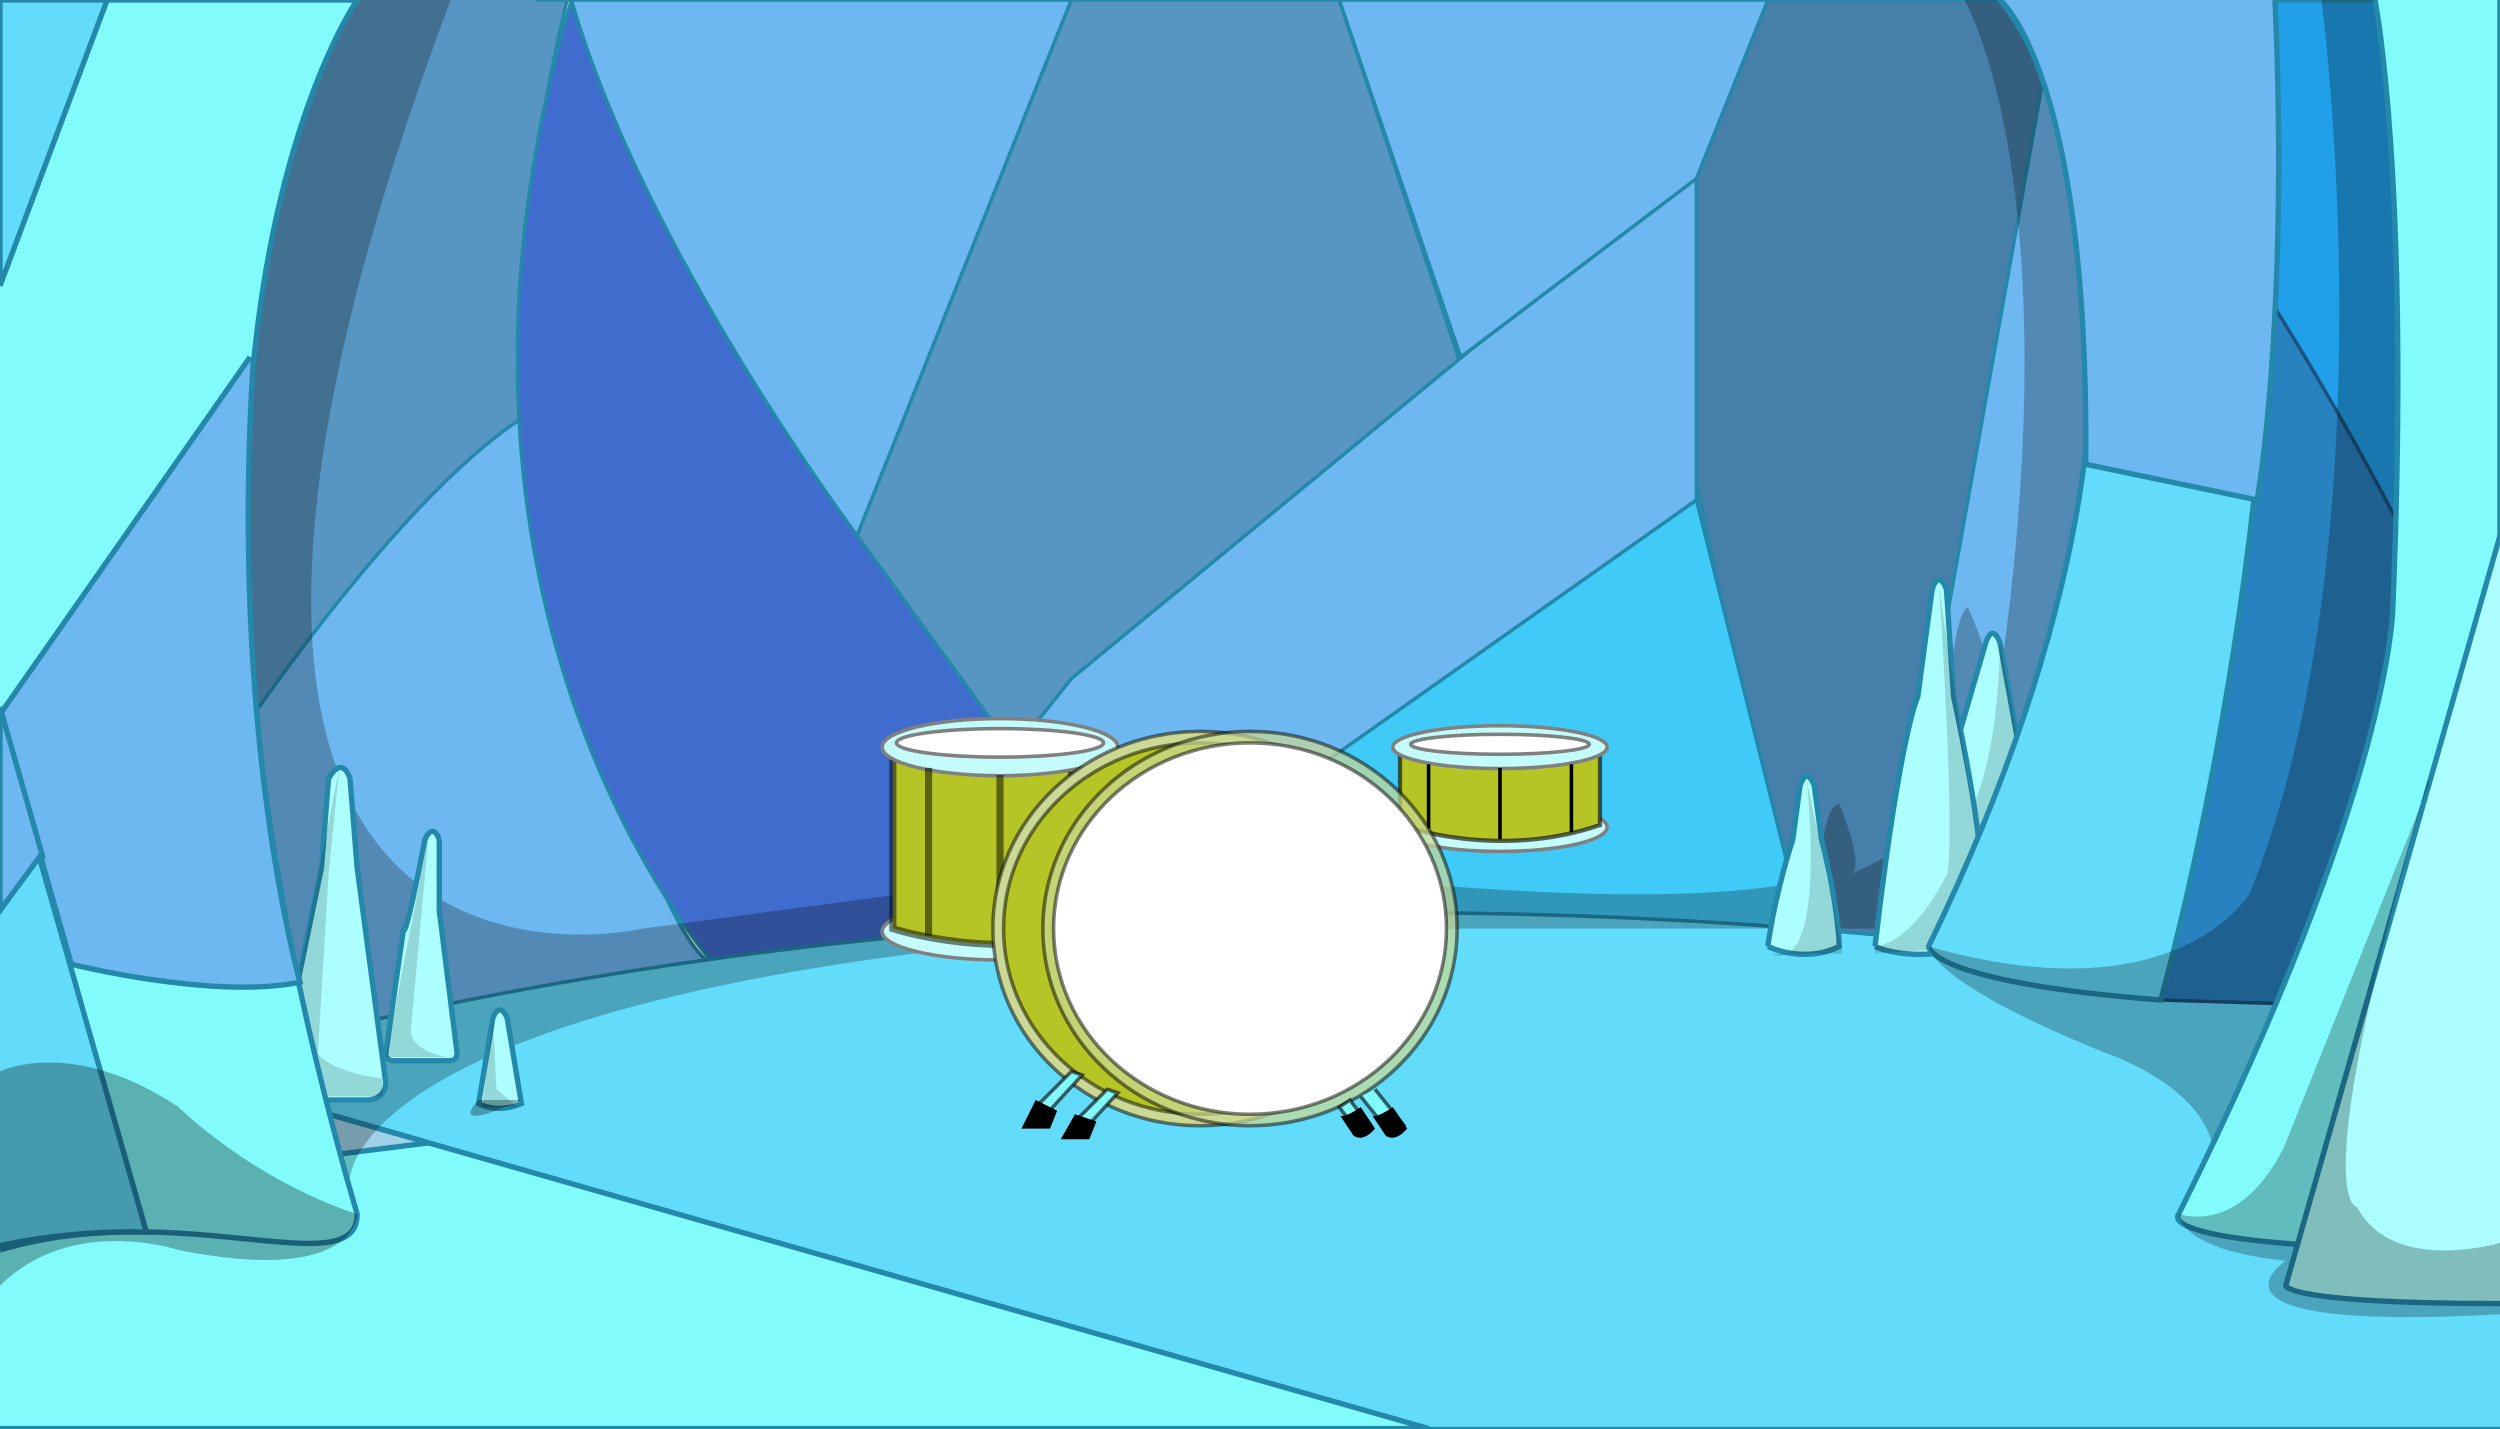
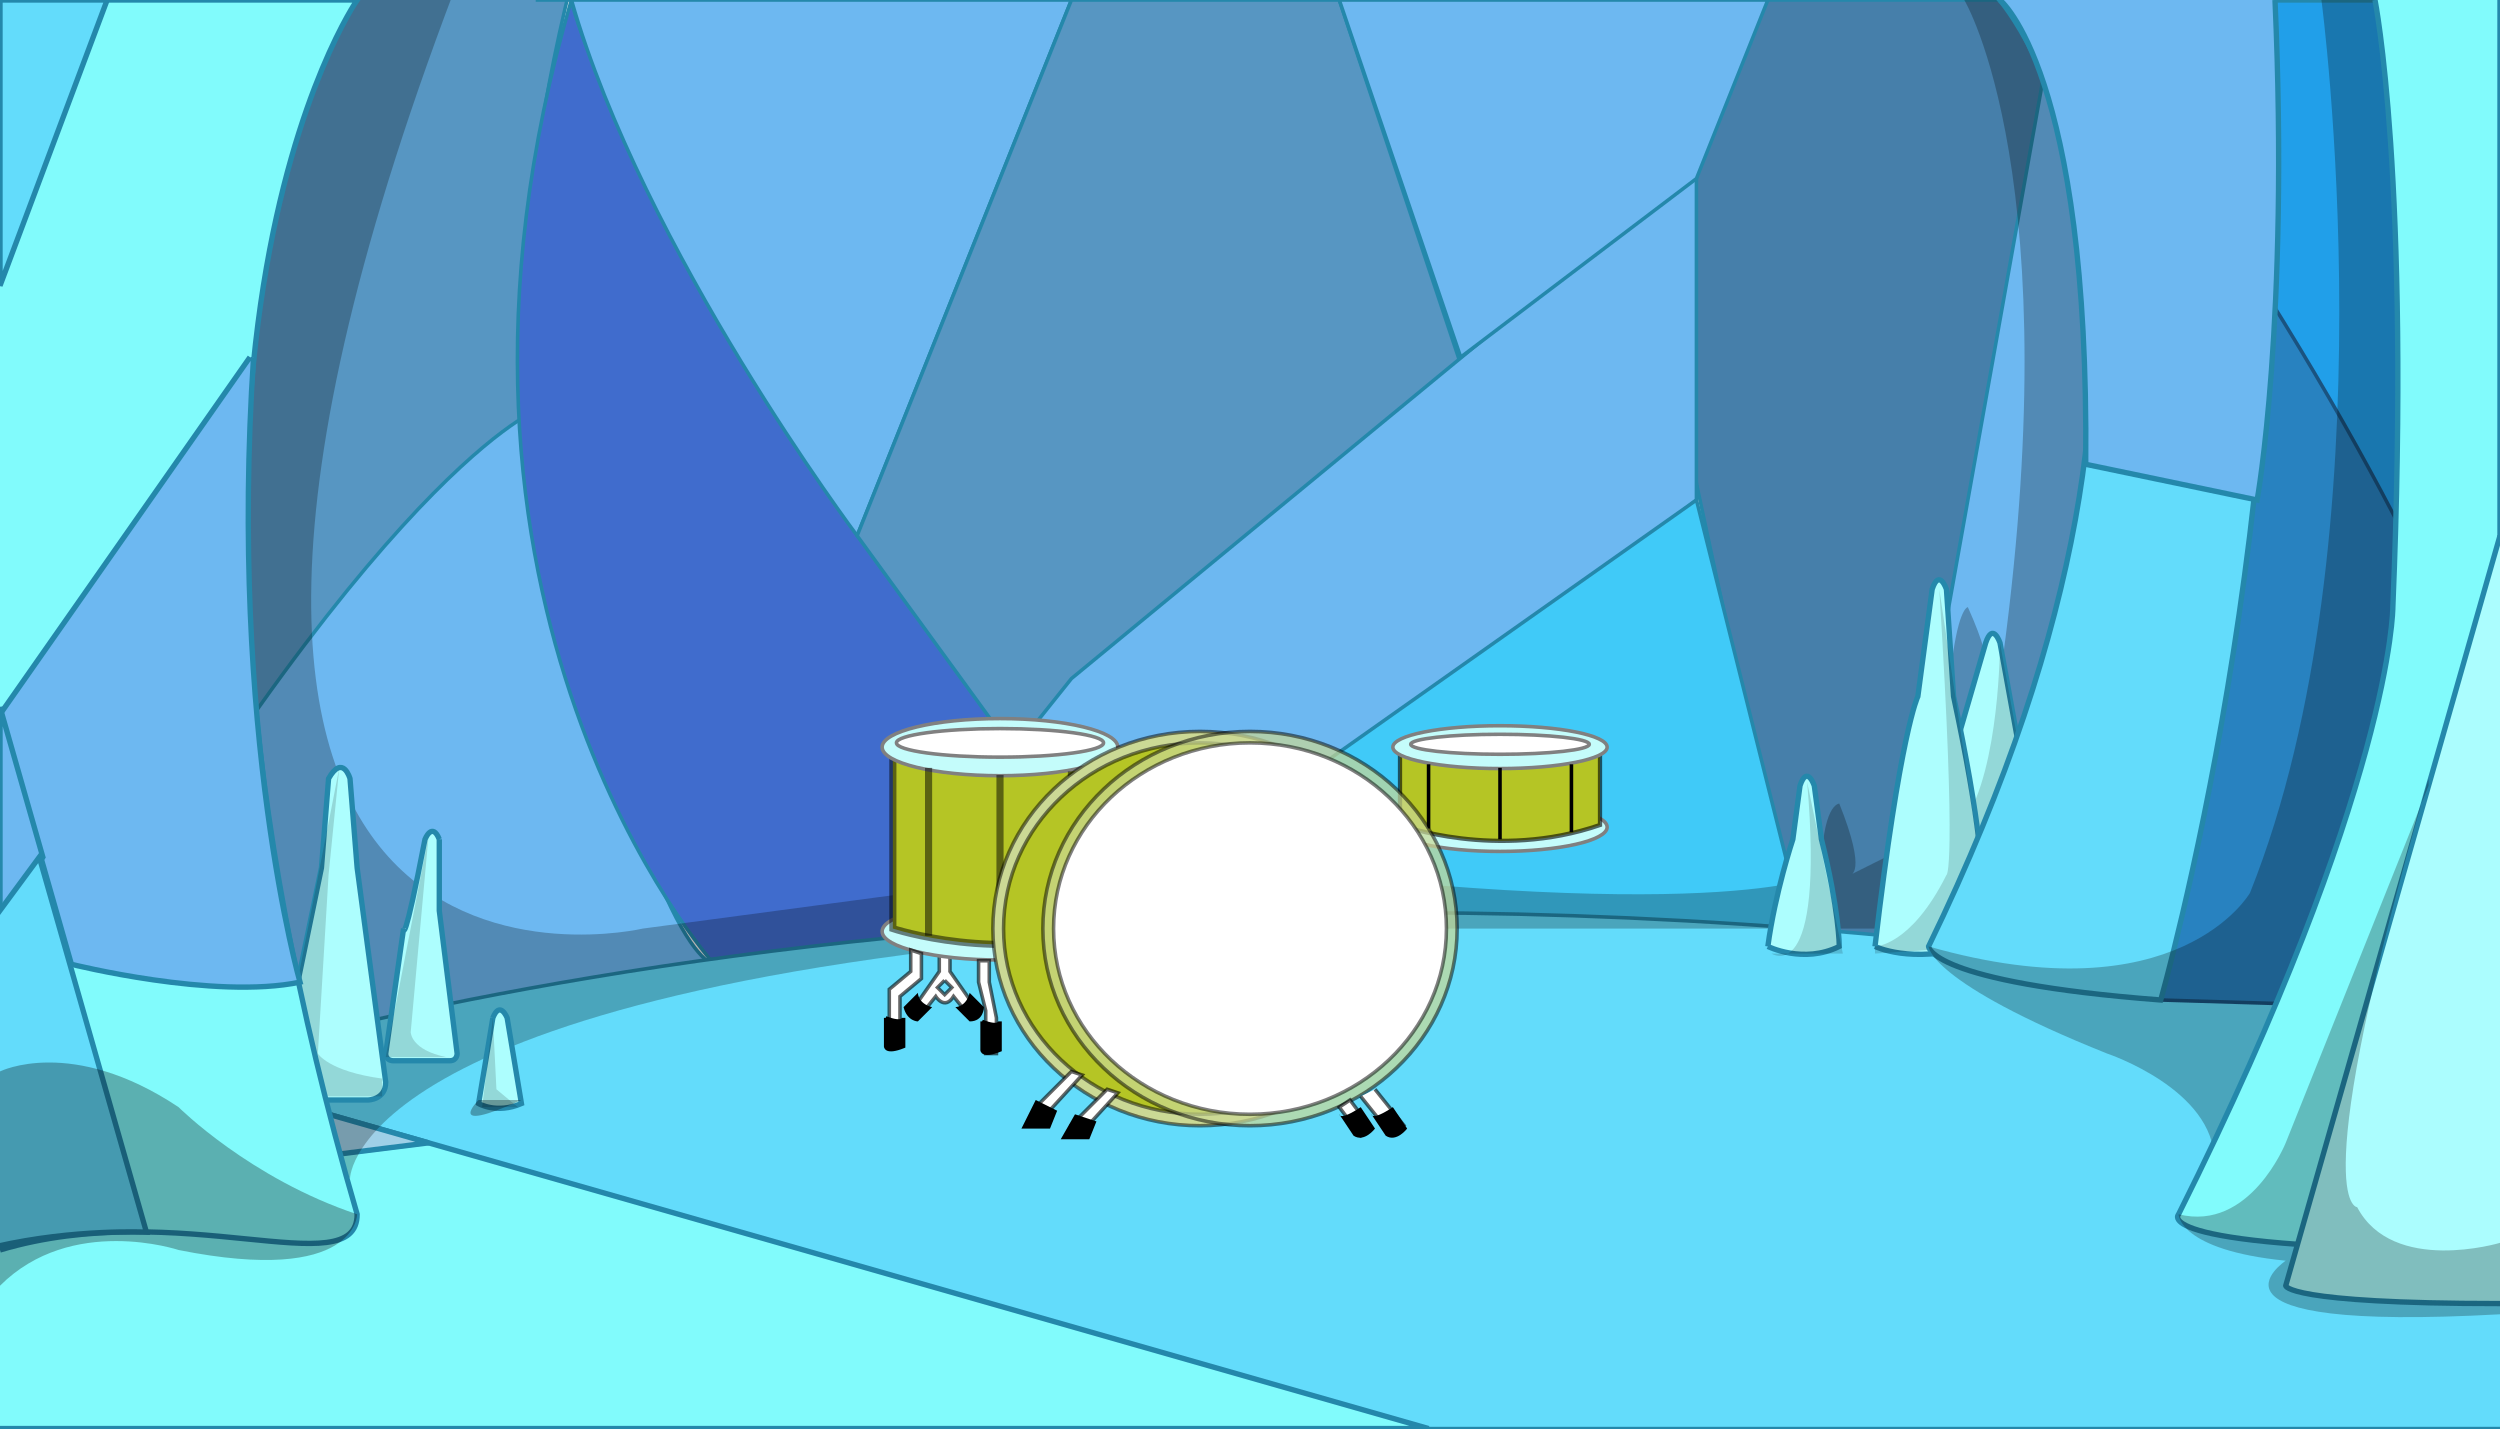
<svg xmlns="http://www.w3.org/2000/svg" height="400" viewBox="0 0 700 400" preserveAspectRatio="xMinYMin meet">
    //background
        //blue
        <path d="M 575 0                 c 0 0, 0 0, 50 0                 c 0 0, 0 0, 0 280                 c 0 0, 0 0, -100 0                 " stroke="#2488AB" fill="#6db8f1" />
        //dark blue
        <path d="M 496 0                 c 0 0, 0 0, 80 0                 c 0 0, 0 0, -50 280                 c 0 0, 0 0, -20 0                 c 0 0, 0 0, -60 -280                 z                 " stroke="#2488AB" fill="#467FAA" />
        //light grey
        <path d="M 0 315                 c 0 0, 80 -150, 150 -200                 c 0 0, -10 -40, 10 -120                 c 0 0, 0 0, -160 0                 z                 " stroke="#2488AB" fill="#5796C2" />
        //blue
        <path d="M 0 315                 c 0 0, 0 0, 200 -45                 c 0 0, -20 0, -50 -155                 c 0 0, -50 20, -150 200                 z                 " stroke="#2488AB" fill="#6db8f1" />
        //dark blue
        <path d="M 160 0                 c 0 0, 10 60, 170 270                 c 0 0, 0 0, -130 0                 c 0 0, -90 -100, -40 -270                 z                 " stroke="#2488AB" fill="#406CCD" />
        //blue
        <path d="M 150 0                 c 0 0, 0 0, 150 0                 c 0 0, 0 0, -60 150                 c 0 0, -60 -80, -80 -150                 z                 " stroke="#2488AB" fill="#6db8f1" />
        //light grey
        <path d="M 300 0                 c 0 0, 0 0, 75 0                 c 0 0, 0 0, 50 150                 c 0 0, 0 0, -105 110                 c 0 0, 0 0, -80 -110                 z                 " stroke="#2488AB" fill="#5796C2" />
        //blue
        <path d="M 470 50                 c 0 0, 0 0, -170 140                 c 0 0, 0 0, -16 20                 c 0 0, 0 0, 36 50                 c 0 0, 0 0, 155 -120                 c 0 0, 0 0, 0 -90                 z                 " stroke="#2488AB" fill="#6db8f1" />
        //light blue
        <path d="M 475 140                 c 0 0, 0 0, 30 120                 c 0 0, 0 0, -200 0                 z                 " stroke="#2488AB" fill="#40CAF8" />
        //blue
        <path d="M 375 0                 c 0 0, 0 0, 120 0                 c 0 0, 0 0, -20 50                 c 0 0, 0 0, -66 50                 z                 " stroke="#2488AB" fill="#6db8f1" />
    //floor
    <g>
    //blue
        <path d="M 50 300                 c 0 0, 300 -100, 700 0                 c 0 0, 0 0, 0 100                 c 0 0, 0 0, -350 0                 z                 " stroke="#2488AB" fill="#63DCFB" />
    //light-blue
        <path d="M 0 315                 c 0 0, 0 0, 50 -15                 c  0 0, 0 0, 350 100                 c 0 0, 0 0, -400 0                 " stroke="#2488AB" stroke-width="1.5" fill="#81FBFC" />
    //light-grey
        <path d="M 50 300                 c 0 0, 0 0, 70 20                 c 0 0, 0 0, -120 15                 z                 " stroke="#2488AB" stroke-width="1.5" fill="#9FD0E7" />
    //shadow
            <path d="M 98 330                     c 0 0, 0 -55, 232 -70                     c 0 0, 0 0, 0 -20                     c 0 0, 0 0, -150 20                     c 0 0, -170 40, -50 -270                      c 0 0, 0 0, -40 0                     c 0 0, 0 0, -50 250                     z                     " fill-opacity="0.25" />
  </g>
    //icicles
            // big left
            <path d="M 78 308                     c 0 0, 0 0, 25 0                     c 0 0, 5 0, 5 -5                     c 0 0, 0 0, -8 -60                     c 0 0, 0 0, -2 -25                     c 0 0, -2 -7, -6 0                     c 0 0, 0 0, -2 25                     c 0 0, 0 0, -12 58                     c 0 0, -2 5, 2 8                                          " stroke="#2488AB" stroke-width="1.5" fill="#ADFEFE" />
            //shadow
            <path d="M 95 215                     c 0 0, 0 0, -3 30                     c 0 0, 0 0, -3 50                     c 0 0, 3 5, 18 7                     c 0 0, 0 0, 0 5                     c 0 0, 0 0, -30 0                     z                     " fill-opacity="0.15" />
    //columns
        
        <path d="M 0 0                 c 0 0, 0 0, 100 0                 c 0 0, -70 100, 0 340                 c 0 20, -50 -5, -100 10                 " stroke="#2488AB" stroke-width="1.5" fill="#81FBFC" />
        // dark blue
        <path d="M 70 100                 c 0 0, 0 0, -70 100                 c 0 0, 0 0, 20 70                 c 0 0, 40 10, 64 5                 c 0 0, -20 -70, -13 -175                 " stroke="#2488AB" stroke-width="1.5" fill="#6db8f1" />
  <path d="M 12 240                 c 0 0, 0 0, -12 18                 c 0 0, 0 0, 0 -60                 z                 " stroke="#2488AB" stroke-width="1.5" fill="#6db8f1" />
        //blue
        <path d="M 11 240                 c 0 0, 0 0, 30 105                 c 0 0, -20 -1, -42 4                 c 0 0, 0 0, -2 -90                 z                 " stroke="#2488AB" stroke-width="1.5" fill="#63DCFB" />
  <path d="M 0 0                 c 0 0, 0 0, 30 0                 c 0 0, 0 0, -30 80                 z                 " stroke="#2488AB" stroke-width="1.5" fill="#63DCFB" />
        //shadow
            <path d="M 0 300                     c 0 0, 20 -10, 50 10                     c 0 0, 20 20, 50 30                     c 0 0, 0 20, -50 10                     c 0 0, -30 -10, -50 10                     " fill-opacity="0.30" />
  <path d="M 630 0                     c 0 0, 0 0, 70 0                     c 0 0, 0 0, 0 250                     c 0 0, 0 0, -50 0                     " stroke="#2488AB" stroke-width="1.5" fill="#219FE9" />
  <path d="M 630 0                     c 0 0, 0 0, -25 280                     c 0 0 , 0 0, 100 3                     c 0 0, 30 -40, -70 -200                     z                     " stroke="#1A5380" fill="#2882C0" />
        //shadow
            <path d="M 550 0                     c 0 0, 30 50, 10 190                     c 0 0, 0 0, -5 0                     c 0 0, 5 0, -4 -20                     c 0 0, -3 0, -5 20                     c 0 0, 0 0, -18 50                     c 0 0, 0 0, -10 5                     c 0 0, 5 0, -3 -20                     c 0 0, -5 0, -5 20                     c 0 0, -30 15, -180 -5                     c 0 0, 0 0, 0 20                     c 0 0, 0 0, 260 0                     c 0 0, 0 0, 0 -270                     " fill-opacity="0.25" />
        //icicles
            //medium
            <path d="M 540 235                     c 0 0, 0 0, 30 0                     c 0 0, 0 0, -10 -55                     c 0 0, -2 -6, -4 0                      c 0 0, 0 0, -16 55                     " stroke="#2488AB" stroke-width="1.5" fill="#ADFEFE" />
            //shadow
            <path d="M 540 235                     c 0 0, 0 0, 30 0                     c 0 0, 0 0, -10 -55                     c 0 0, 0 35, -10 50                     " fill-opacity="0.15" />
            // big
            <path d="M 525 265                     c 0 0, 10 5, 27 0                     c 0 0, 10 0, -5 -70                     c 0 0, 0 0, -2 -30                     c 0 0, -2 -6, -4 0                     c 0 0, 0 0, -4 30                      c 0 0, -5 10, -12 70                     " stroke="#2488AB" stroke-width="1.5" fill="#ADFEFE" />
            //shadow
            <path d="M 525 265                     c 0 0, 10 0, 20 -20                     c 0 0 , 3 0,  -2 -80                     c 0 0, 0 0, 12 80                     c 0 0, 0 0, 0 20                     c 0 0, 0 0, -30 2                     " sttroke="red" fill-opacity="0.15" />
             //small
            <path d="M 495 265                     c 0 0, 10 5, 20 0                     c 0 0 , 0 -10, -5 -30                     c 0 0 , 0 0, -2 -15                     c 0 0 , -2 -6, -4 0                     c 0 0 , 0 0, -2 15                     c 0 0 , -5 15, -7 30                      " stroke="#2488AB" stroke-width="1.5" fill="#ADFEFE" />
            //shadow
            <path d="M 506 219                     c 0 0, 0 0, 10 48                     c 0 0, 0 0, -20 0                     c 0 0, 15 10, 10 -48                     " sttroke="red" fill-opacity="0.15" />
            ///
            <path d="M 560 0                     c 0 0, 70 80, -20 265                     c 0 0, 0 10, 65 15                     c 0 0, 40 -140, 30 -280                     z                     " stroke="#2488AB" stroke-width="1.5" fill="#63DCFB" />
  <path d="M 560 0                     c 0 0, 25 20, 24 130                     c 0 0, 0 0, 48 10                     c 0 0, 9 -50, 5 -140                     " stroke="#2488AB" stroke-width="1.5" fill="#6db8f1" />
            //shadow
            <path d="M 650 0                     c 0 0, 20 150, -20 250                     c 0 0, -20 35, -90 15                     c 0 0, 0 10, 50 30                     c 0 0, 30 10, 30 30                     c 0 0, 0 0, 70 0                     c 0 0, 0 0, 0 -340                     " fill-opacity="0.25" />
  <path d="M 665 0                     c 0 0, 10 50, 5 170                     c 0 0, 0 50, -60 170                     c 0 0, -10 10, 90 10                     c 0 0, 0 0, 0 -350                     " stroke="#2488AB" stroke-width="1.5" fill="#81FBFC" />
  <path d="M 700 150                     c 0 0, 0 0, -60 210                     c 0 0, 0 5, 60 5                     " stroke="#2488AB" stroke-width="1.5" fill="#ABFDFE" />
            //shadow
            <path d="M 680 220                     c 0 0, 0 0, -40 100                     c 0 0, 0 0, 0 0                     c 0 0, -10 25, -30 20                     c 0 0, 0 10, 30 13                     c 0 0, -30 20, 60 15                     c 0 0, 0 0, 0 -20                     c 0 0, -30 9, -40 -10                     c 0 0, -15 0, 20 -120                     " fill-opacity="0.25" />            
         //icicle
            // medium left
            <path d="M 123 235                     c 0 0, 0 0, 0 20                     c 0 0, 0 0, 5 40                     c 0 0, 0 2, -2 2                     c 0 0, 0 0, -16 0                     c 0 0, -2 0, -2 -2                     c 0 0, 0 0, 5 -35                     c 0 0, 0 6, 6 -25                     c 0 0, 2 -5, 4 0                     " stroke="#2488AB" stroke-width="1.5" fill="#ADFEFE" />
            //shadow
            <path d="M 120 234                     c 0 0, 0 0, -5 55                     c 0 0, 0 5, 10 7                     c 0 0, 0 0, -17 0                     z                     " fill-opacity="0.15" />
            //small left
            <path d="M 138 285                     c 0 0, 0 0, -2 12                     c 0 0, 0 0, -2 12                     c 0 0, 5 3, 12 0                     c 0 0, 0 0, -2 -12                     c 0 0, 0 0, -2 -12                     c 0 0, -2 -5, -4 0                     " stroke="#2488AB" stroke-width="1.5" fill="#ADFEFE" />
            //shadow
            <path d="M 138 285                     c 0 0, 0 0, 1 20                     c 0 0, 0 0, 6 5                     c 0 0, 0 0, -10 0                     z                     " sttroke="red" fill-opacity="0.15" />
            //shadow
            <path d="M 134 308                     c 0 0, -10 10, 12 0                     c 0 0, 0 0, 0 0                     " fill-opacity="0.30" />
  <g>
+     //drum plates
+         //left
+             //leg
+             <path d="M 263 262                     c 0 0, 0 0, 0 10                     c 0 0, 0 0, -7 10                     c 0 0, 0 0, 2 2                     c 0 0, 0 0, 4 -5                      c 0 0, 2.5 4, 5 0                     c 0 0, 0 0, 4 5                     c 0 0, 0 0, 2 -2                     c 0 0, 0 0, -7 -10                     c 0 0, 0 0, 0 -7                     z                     " stroke="black" stroke-opacity="0.6" fill="white" />
+     <path d="M 264.5 274.5                     c 0 0, 0 0, -2 2                     c 0 0, 0 0, 2 2                     c 0 0, 0 0, 2 -2                     c 0 0, 0 0, -2 -2                     " stroke="black" stroke-opacity="0.6" fill="#63DCFB" />
+     <path d="M 257 278                     c 0 0 , 0 3, 4 4                     c 0 0, 0 0, -4 4                     c 0 0, -3 0, -4 -4                     z                     " />
+     <path d="M 271.5 278                     c 0 0 , 0 0, 4 4                     c 0 0, 0 4, -4 4                     c 0 0, 0 0, -4 -4                     c 0 0, 3 0, 4 -4                     " />
+         //right
+         //medium
    //drums
        //medium
            <ellipse rx="33" ry="2%" cx="40%" cy="65.2%" fill="#C4FCFB" stroke="grey" />
    <path d="M 250 210                     c 0 0, 0 0, 0 50                     c 0 0, 30 10, 60 0                     c 0 0, 0 0, 0 -50                     c 0 0, 0 0, -20 0                     c 0 0, 0 0, 30 0                     " stroke="black" stroke-opacity="0.5" stroke-width="2" fill="#B5C525" />
    <ellipse rx="33" ry="2%" cx="40%" cy="52.3%" fill="#C4FCFB" stroke="grey" />
    <ellipse rx="29" ry="1%" cx="40%" cy="52%" fill="white" stroke="grey" />
    <path d="M 260 215                     c 0 0, 0 0, 0 47                     " stroke="black" stroke-width="2" stroke-opacity="0.5" />
    <path d="M 280 217                     c 0 0, 0 0, 0 47                     " stroke="black" stroke-width="2" stroke-opacity="0.5" />
    <path d="M 300 216                     c 0 0, 0 0, 0 47                     " stroke="black" stroke-width="2" stroke-opacity="0.5" />
+         //legs 
+             //left
+             <path d="M255 266                     c 0 0, 0 0, 0 6                     c 0 0, 0 0, -6 5                     c 0 0, 0 0, 0 12                     c 0 0, 0 0, 3 0                     c 0 0, 0 0, 0 -10                     c 0 0, 0 0, 6 -5                     c 0 0, 0 0, 0 -7                     z                     " stroke="black" stroke-opacity="0.6" fill="white" />
+     <path d="M248 285                     c 0 0, 0 0, 0 8                     c 0 0, 0 2, 5 0                     c 0 0, 0 0, 0 -8                     c 0 0, 0 2, -5 0                     " stroke="black" />
+             //right
+             <path d="M274 269                     c 0 0, 0 0, 0 6                     c 0 0, 0 0, 2 8                     c 0 0, 0 0, 0 12                     c 0 0, 0 0, 3 0                     c 0 0, 0 0, 0 -10                     c 0 0, 0 0, -2 -10                     c 0 0, 0 0, 0 -6                     z                     " stroke="black" stroke-opacity="0.6" fill="white" />
+     <path d="M275 286                     c 0 0, 0 0, 0 8                     c 0 0, 0 2, 5 0                     c 0 0, 0 0, 0 -8                     c 0 0, 0 2, -5 0                     " stroke="black" />
        //small
            <ellipse rx="30" ry="1.7%" cx="60%" cy="57.9%" fill="#C4FCFB" stroke="grey" />
    <path d="M 392 210                     c 0 0, 0 0, 0 21                     c 0 0, 27 10, 56 0                     c 0 0, 0 0, 0 -21                     " stroke="black" stroke-opacity="0.6" stroke-width="1.2" fill="#B5C525" />
    <ellipse rx="30" ry="1.5%" cx="60%" cy="52.3%" fill="#C4FCFB" stroke="grey" />
    <ellipse rx="25" ry="0.7%" cx="60%" cy="52.1%" fill="white" stroke="grey" />
    <path d="M 400 214                     c 0 0, 0 0, 0 18                     " stroke="black" />
    <path d="M 420 215                     c 0 0, 0 0, 0 20                     " stroke="black" />
    <path d="M 440 214                     c 0 0, 0 0, 0 19                     " stroke="black" />
        //big
            //grey
            <ellipse rx="58" ry="13.8%" cx="48%" cy="65%" fill="#CBD995" stroke="black" stroke-opacity="0.5" />
            //green
            <ellipse rx="55" ry="13%" cx="48%" cy="65%" fill="#B5C525" stroke="black" stroke-opacity="0.5" />
            //grey
            <ellipse rx="58" ry="13.8%" cx="50%" cy="65%" fill="#CBD995" fill-opacity="0.7" stroke="black" stroke-opacity="0.5" />
            //green
            <ellipse rx="55" ry="13%" cx="50%" cy="65%" fill="white" stroke="black" stroke-opacity="0.5" />
    <g>
            //legs left
-                 <path d="M 300 300                         c 0 0, 0 0, -10 10                         c 0 0, 0 0, 2 3                         c 0 0, 0 0, 11 -12                         z                         " stroke="black" stroke-opacity="0.6" fill="#81FBFC" />
+                 <path d="M 300 300                         c 0 0, 0 0, -10 10                         c 0 0, 0 0, 2 3                         c 0 0, 0 0, 11 -12                         z                         " stroke="black" stroke-opacity="0.6" fill="white" />
      <path d="M 290 308                         c 0 0, 0 0, 6 3                         c 0 0, 0 0, -2 5                         c 0 0 , 0 0, -8 0                         z                         " />
                //2
-                 <path d="M 310 305                         c 0 0, 0 0, -10 10                         c 0 0, 0 0, 2 3                         c 0 0, 0 0, 11 -12                         z                         " stroke="black" stroke-opacity="0.6" fill="#81FBFC" />
+                 <path d="M 310 305                         c 0 0, 0 0, -10 10                         c 0 0, 0 0, 2 3                         c 0 0, 0 0, 11 -12                         z                         " stroke="black" stroke-opacity="0.6" fill="white" />
      <path d="M 301 312                         c 0 0, 0 0, 6 2                         c 0 0, 0 0, -2 5                         c 0 0 , 0 0, -8 0                         z                         " />
            //legs right
-                 <path d="M 385 305                         c 0 0, 0 0, 8 10                         c 0 0, 0 0, -4 2                         c 0 0, 0 0, -8 -10                         " stroke="black" stroke-opacity="0.6" fill="#81FBFC" />
+                 <path d="M 385 305                         c 0 0, 0 0, 8 10                         c 0 0, 0 0, -4 2                         c 0 0, 0 0, -8 -10                         " stroke="black" stroke-opacity="0.6" fill="white" />
      <path d="M 384 312                         c 0 0, 0 2, 6 -2                         c 0 0, 0 0, 4 6                         c 0 0, -3 4, -6 2                         z                         " />
                //2
-                 <path d="M 378 308                         c 0 0, 0 0, 6 8                         c 0 0, 0 0, -3 2                         c 0 0, 0 0, -6 -8                         z                         " stroke="black" stroke-opacity="0.6" fill="#81FBFC" />
+                 <path d="M 378 308                         c 0 0, 0 0, 6 8                         c 0 0, 0 0, -3 2                         c 0 0, 0 0, -6 -8                         z                         " stroke="black" stroke-opacity="0.6" fill="white" />
      <path d="M 375 312                         c 0 0, 0 2, 6 -2                         c 0 0, 0 0, 4 6                         c 0 0, -3 4, -6 2                         z                         " />
    </g>
  </g>
</svg>
